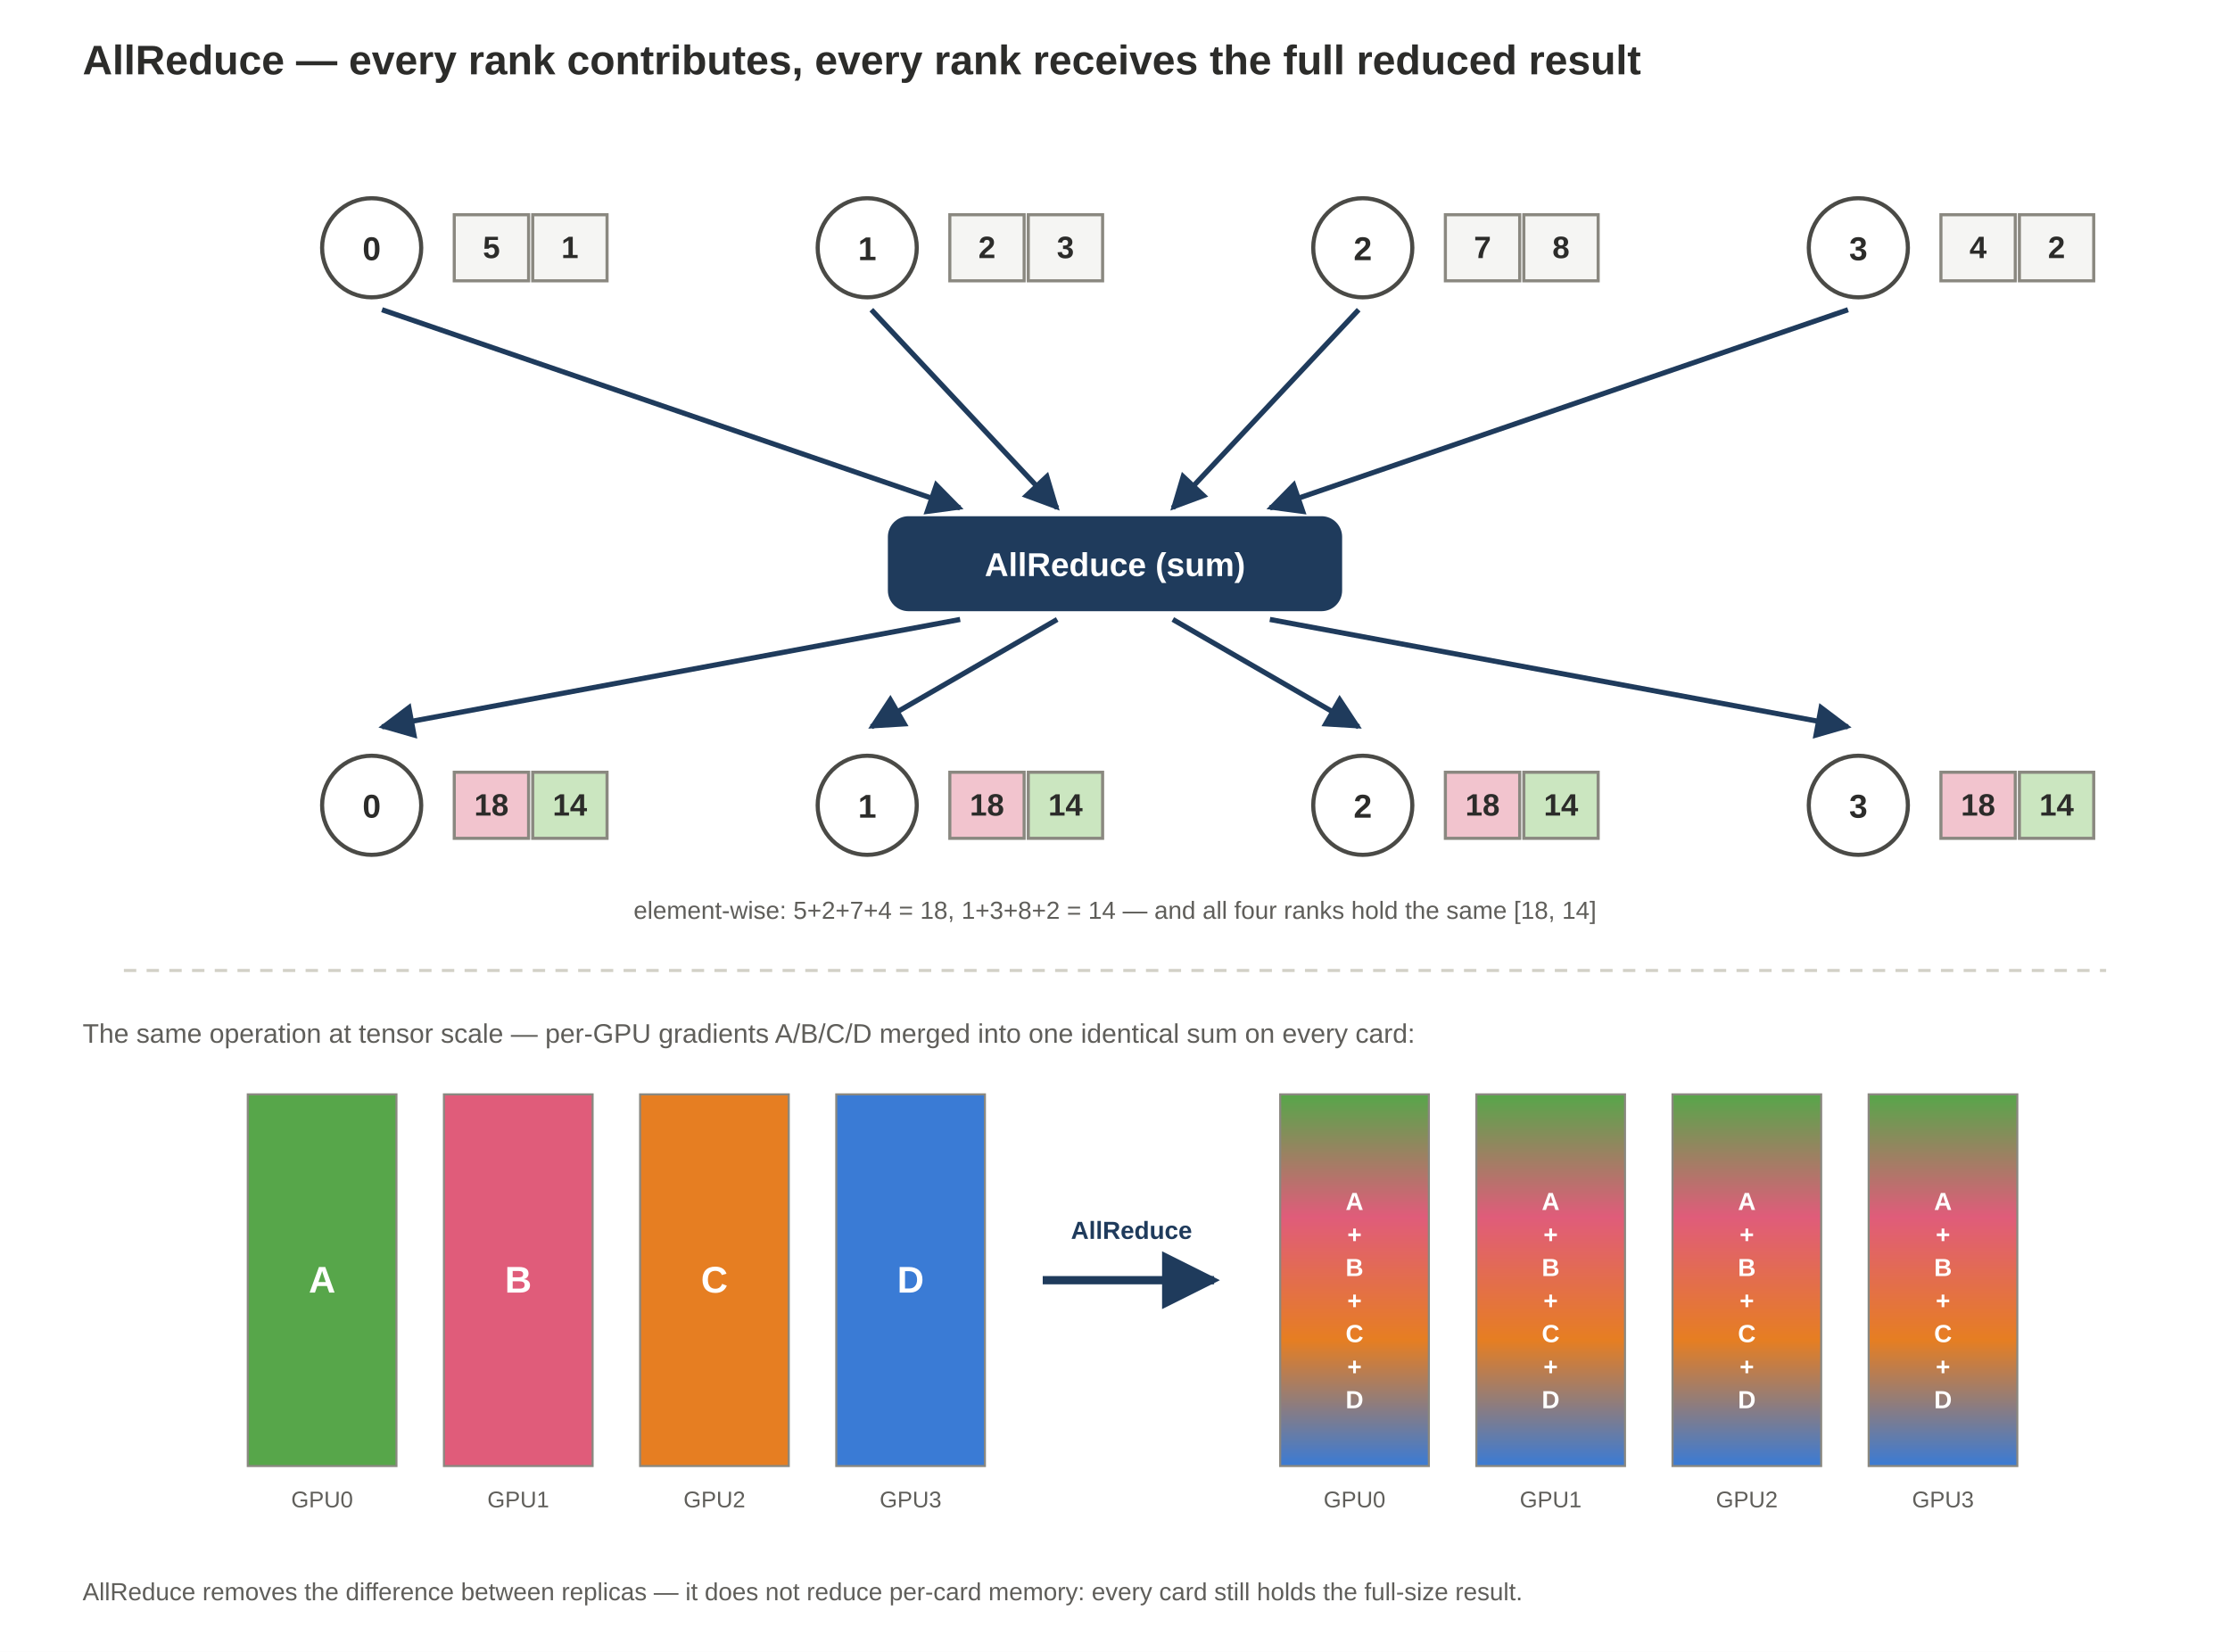
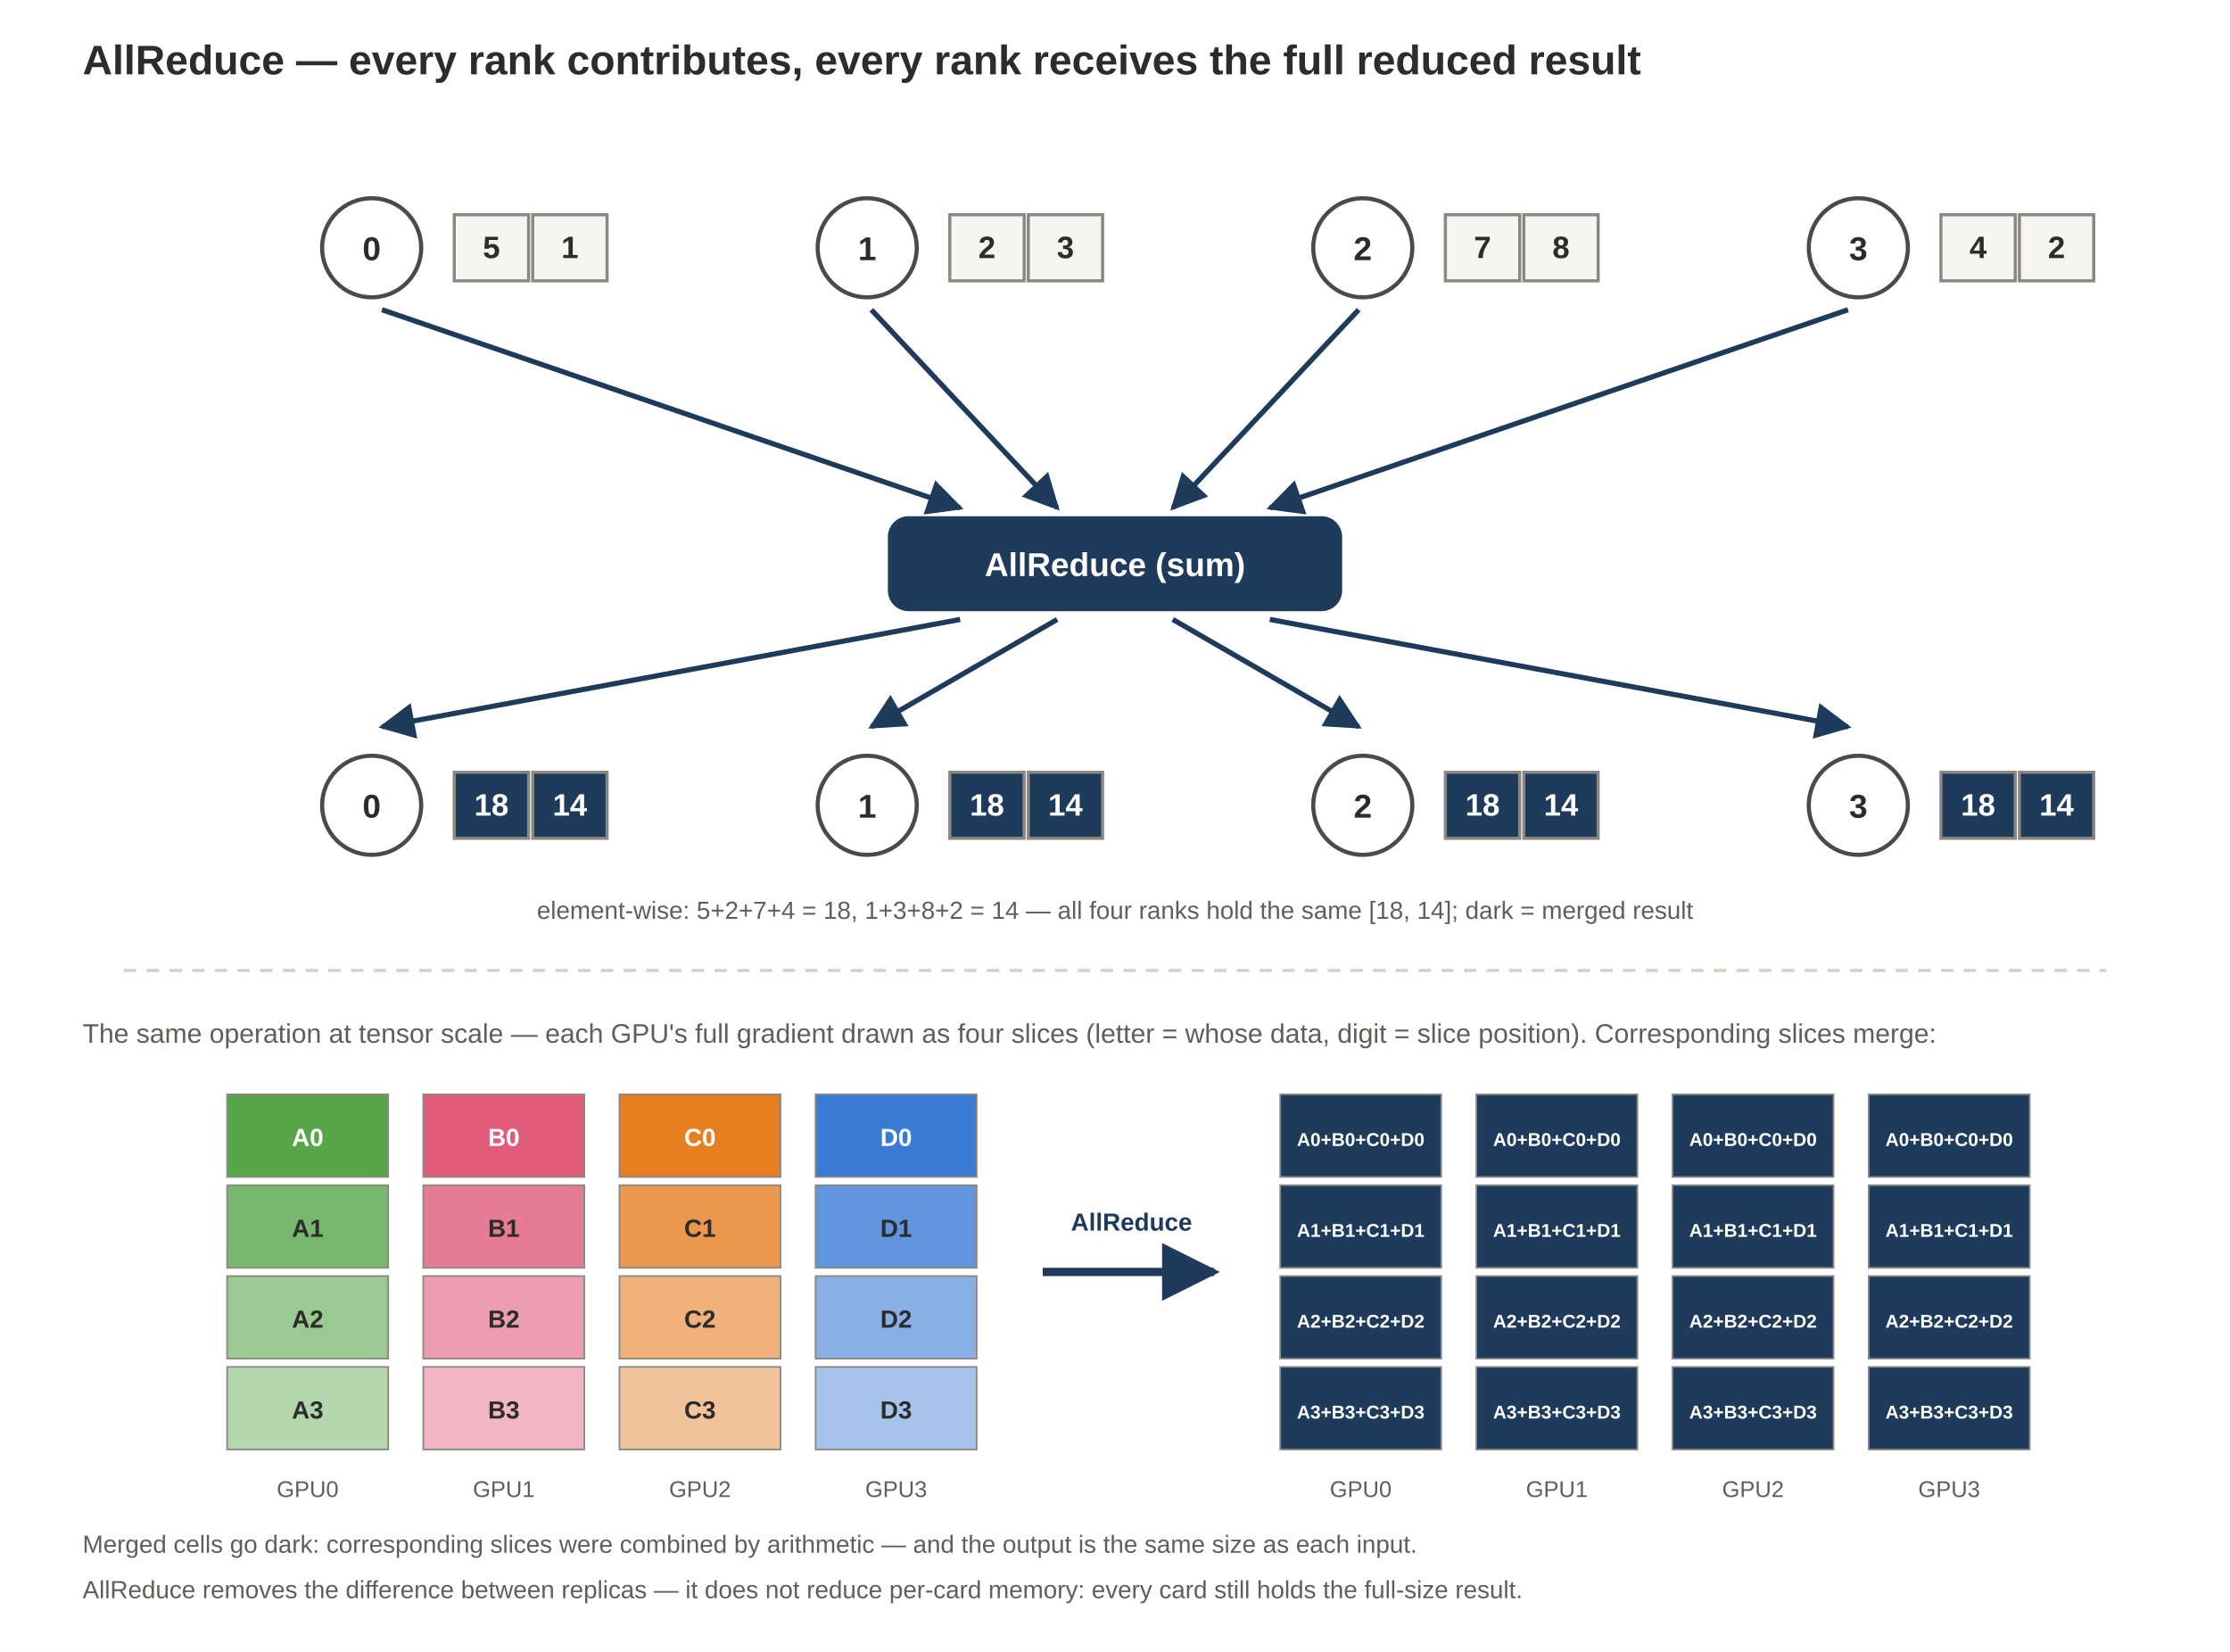
<svg xmlns="http://www.w3.org/2000/svg" width="1080" height="800" viewBox="0 0 1080 800" font-family="Arial, Helvetica, sans-serif">
  <defs>
    <marker id="an" markerWidth="7" markerHeight="7" refX="9" refY="5" viewBox="0 0 10 10" orient="auto">
      <path d="M0,0 L10,5 L0,10 z" fill="#1F3B5C" />
    </marker>
-     <linearGradient id="sumgrad" x1="0" y1="0" x2="0" y2="1">
-       <stop offset="0" stop-color="#57A64A" />
-       <stop offset="0.33" stop-color="#E05C7A" />
-       <stop offset="0.66" stop-color="#E67E22" />
-       <stop offset="1" stop-color="#3A7BD5" />
-     </linearGradient>
  </defs>
  <rect x="0" y="0" width="1080" height="800" fill="#ffffff" />
  <text x="40" y="36" font-size="20" font-weight="bold" fill="#2C2C2A">AllReduce — every rank contributes, every rank receives the full reduced result</text>
  <g stroke="#4A4A46" stroke-width="2" fill="#ffffff">
    <circle cx="180" cy="120" r="24" />
    <circle cx="420" cy="120" r="24" />
    <circle cx="660" cy="120" r="24" />
    <circle cx="900" cy="120" r="24" />
  </g>
  <g font-size="16" font-weight="bold" fill="#2C2C2A" text-anchor="middle">
    <text x="180" y="126">0</text>
    <text x="420" y="126">1</text>
    <text x="660" y="126">2</text>
    <text x="900" y="126">3</text>
  </g>
  <g fill="#F5F5F3" stroke="#8A8880" stroke-width="1.5">
    <rect x="220" y="104" width="36" height="32" />
    <rect x="258" y="104" width="36" height="32" />
    <rect x="460" y="104" width="36" height="32" />
    <rect x="498" y="104" width="36" height="32" />
    <rect x="700" y="104" width="36" height="32" />
    <rect x="738" y="104" width="36" height="32" />
    <rect x="940" y="104" width="36" height="32" />
    <rect x="978" y="104" width="36" height="32" />
  </g>
  <g font-size="15" font-weight="bold" fill="#2C2C2A" text-anchor="middle">
    <text x="238" y="125">5</text>
    <text x="276" y="125">1</text>
    <text x="478" y="125">2</text>
    <text x="516" y="125">3</text>
    <text x="718" y="125">7</text>
    <text x="756" y="125">8</text>
    <text x="958" y="125">4</text>
    <text x="996" y="125">2</text>
  </g>
  <g stroke="#1F3B5C" stroke-width="2.5" marker-end="url(#an)">
    <line x1="185" y1="150" x2="465" y2="246" />
    <line x1="422" y1="150" x2="512" y2="246" />
    <line x1="658" y1="150" x2="568" y2="246" />
    <line x1="895" y1="150" x2="615" y2="246" />
  </g>
  <rect x="430" y="250" width="220" height="46" rx="10" fill="#1F3B5C" />
  <text x="540" y="279" font-size="16" font-weight="bold" fill="#ffffff" text-anchor="middle">AllReduce (sum)</text>
  <g stroke="#1F3B5C" stroke-width="2.5" marker-end="url(#an)">
    <line x1="465" y1="300" x2="185" y2="352" />
    <line x1="512" y1="300" x2="422" y2="352" />
    <line x1="568" y1="300" x2="658" y2="352" />
    <line x1="615" y1="300" x2="895" y2="352" />
  </g>
  <g stroke="#4A4A46" stroke-width="2" fill="#ffffff">
    <circle cx="180" cy="390" r="24" />
    <circle cx="420" cy="390" r="24" />
    <circle cx="660" cy="390" r="24" />
    <circle cx="900" cy="390" r="24" />
  </g>
  <g font-size="16" font-weight="bold" fill="#2C2C2A" text-anchor="middle">
    <text x="180" y="396">0</text>
    <text x="420" y="396">1</text>
    <text x="660" y="396">2</text>
    <text x="900" y="396">3</text>
  </g>
-   <g stroke="#8A8880" stroke-width="1.5">
-     <rect x="220" y="374" width="36" height="32" fill="#F2C4CE" />
-     <rect x="258" y="374" width="36" height="32" fill="#CBE6C0" />
-     <rect x="460" y="374" width="36" height="32" fill="#F2C4CE" />
-     <rect x="498" y="374" width="36" height="32" fill="#CBE6C0" />
-     <rect x="700" y="374" width="36" height="32" fill="#F2C4CE" />
-     <rect x="738" y="374" width="36" height="32" fill="#CBE6C0" />
-     <rect x="940" y="374" width="36" height="32" fill="#F2C4CE" />
-     <rect x="978" y="374" width="36" height="32" fill="#CBE6C0" />
+   <g fill="#1F3B5C" stroke="#8A8880" stroke-width="1.5">
+     <rect x="220" y="374" width="36" height="32" />
+     <rect x="258" y="374" width="36" height="32" />
+     <rect x="460" y="374" width="36" height="32" />
+     <rect x="498" y="374" width="36" height="32" />
+     <rect x="700" y="374" width="36" height="32" />
+     <rect x="738" y="374" width="36" height="32" />
+     <rect x="940" y="374" width="36" height="32" />
+     <rect x="978" y="374" width="36" height="32" />
  </g>
-   <g font-size="15" font-weight="bold" fill="#2C2C2A" text-anchor="middle">
+   <g font-size="15" font-weight="bold" fill="#ffffff" text-anchor="middle">
    <text x="238" y="395">18</text>
    <text x="276" y="395">14</text>
    <text x="478" y="395">18</text>
    <text x="516" y="395">14</text>
    <text x="718" y="395">18</text>
    <text x="756" y="395">14</text>
    <text x="958" y="395">18</text>
    <text x="996" y="395">14</text>
  </g>
-   <text x="540" y="445" font-size="12" fill="#5F5E5A" text-anchor="middle">element-wise: 5+2+7+4 = 18,  1+3+8+2 = 14 — and all four ranks hold the same [18, 14]</text>
+   <text x="540" y="445" font-size="12" fill="#5F5E5A" text-anchor="middle">element-wise: 5+2+7+4 = 18, 1+3+8+2 = 14 — all four ranks hold the same [18, 14]; dark = merged result</text>
  <line x1="60" y1="470" x2="1020" y2="470" stroke="#D3D1C7" stroke-width="1.5" stroke-dasharray="6 5" />
-   <text x="40" y="505" font-size="13" fill="#5F5E5A">The same operation at tensor scale — per-GPU gradients A/B/C/D merged into one identical sum on every card:</text>
-   <g stroke="#8A8880" stroke-width="1">
-     <rect x="120" y="530" width="72" height="180" fill="#57A64A" />
-     <rect x="215" y="530" width="72" height="180" fill="#E05C7A" />
-     <rect x="310" y="530" width="72" height="180" fill="#E67E22" />
-     <rect x="405" y="530" width="72" height="180" fill="#3A7BD5" />
+   <text x="40" y="505" font-size="13" fill="#5F5E5A">The same operation at tensor scale — each GPU's full gradient drawn as four slices (letter = whose data, digit = slice position). Corresponding slices merge:</text>
+   <g stroke="#8A8880" stroke-width="0.8">
+     <rect x="110" y="530" width="78" height="40" fill="#57A64A" />
+     <rect x="110" y="574" width="78" height="40" fill="#57A64A" fill-opacity="0.8" />
+     <rect x="110" y="618" width="78" height="40" fill="#57A64A" fill-opacity="0.6" />
+     <rect x="110" y="662" width="78" height="40" fill="#57A64A" fill-opacity="0.45" />
+     <rect x="205" y="530" width="78" height="40" fill="#E05C7A" />
+     <rect x="205" y="574" width="78" height="40" fill="#E05C7A" fill-opacity="0.8" />
+     <rect x="205" y="618" width="78" height="40" fill="#E05C7A" fill-opacity="0.6" />
+     <rect x="205" y="662" width="78" height="40" fill="#E05C7A" fill-opacity="0.45" />
+     <rect x="300" y="530" width="78" height="40" fill="#E67E22" />
+     <rect x="300" y="574" width="78" height="40" fill="#E67E22" fill-opacity="0.8" />
+     <rect x="300" y="618" width="78" height="40" fill="#E67E22" fill-opacity="0.6" />
+     <rect x="300" y="662" width="78" height="40" fill="#E67E22" fill-opacity="0.45" />
+     <rect x="395" y="530" width="78" height="40" fill="#3A7BD5" />
+     <rect x="395" y="574" width="78" height="40" fill="#3A7BD5" fill-opacity="0.8" />
+     <rect x="395" y="618" width="78" height="40" fill="#3A7BD5" fill-opacity="0.6" />
+     <rect x="395" y="662" width="78" height="40" fill="#3A7BD5" fill-opacity="0.45" />
  </g>
-   <g font-size="18" font-weight="bold" fill="#ffffff" text-anchor="middle">
-     <text x="156" y="626">A</text>
-     <text x="251" y="626">B</text>
-     <text x="346" y="626">C</text>
-     <text x="441" y="626">D</text>
+   <g font-size="12" font-weight="bold" fill="#ffffff" text-anchor="middle">
+     <text x="149" y="555">A0</text>
+     <text x="244" y="555">B0</text>
+     <text x="339" y="555">C0</text>
+     <text x="434" y="555">D0</text>
+   </g>
+   <g font-size="12" font-weight="bold" fill="#2C2C2A" text-anchor="middle">
+     <text x="149" y="599">A1</text>
+     <text x="149" y="643">A2</text>
+     <text x="149" y="687">A3</text>
+     <text x="244" y="599">B1</text>
+     <text x="244" y="643">B2</text>
+     <text x="244" y="687">B3</text>
+     <text x="339" y="599">C1</text>
+     <text x="339" y="643">C2</text>
+     <text x="339" y="687">C3</text>
+     <text x="434" y="599">D1</text>
+     <text x="434" y="643">D2</text>
+     <text x="434" y="687">D3</text>
  </g>
  <g font-size="11" fill="#5F5E5A" text-anchor="middle">
-     <text x="156" y="730">GPU0</text>
-     <text x="251" y="730">GPU1</text>
-     <text x="346" y="730">GPU2</text>
-     <text x="441" y="730">GPU3</text>
+     <text x="149" y="725">GPU0</text>
+     <text x="244" y="725">GPU1</text>
+     <text x="339" y="725">GPU2</text>
+     <text x="434" y="725">GPU3</text>
  </g>
-   <line x1="505" y1="620" x2="588" y2="620" stroke="#1F3B5C" stroke-width="4" marker-end="url(#an)" />
-   <text x="548" y="600" font-size="12" font-weight="bold" fill="#1F3B5C" text-anchor="middle">AllReduce</text>
-   <g stroke="#8A8880" stroke-width="1">
-     <rect x="620" y="530" width="72" height="180" fill="url(#sumgrad)" />
-     <rect x="715" y="530" width="72" height="180" fill="url(#sumgrad)" />
-     <rect x="810" y="530" width="72" height="180" fill="url(#sumgrad)" />
-     <rect x="905" y="530" width="72" height="180" fill="url(#sumgrad)" />
+   <line x1="505" y1="616" x2="588" y2="616" stroke="#1F3B5C" stroke-width="4" marker-end="url(#an)" />
+   <text x="548" y="596" font-size="12" font-weight="bold" fill="#1F3B5C" text-anchor="middle">AllReduce</text>
+   <g stroke="#8A8880" stroke-width="0.8">
+     <rect x="620" y="530" width="78" height="40" fill="#1F3B5C" />
+     <rect x="620" y="574" width="78" height="40" fill="#1F3B5C" />
+     <rect x="620" y="618" width="78" height="40" fill="#1F3B5C" />
+     <rect x="620" y="662" width="78" height="40" fill="#1F3B5C" />
+     <rect x="715" y="530" width="78" height="40" fill="#1F3B5C" />
+     <rect x="715" y="574" width="78" height="40" fill="#1F3B5C" />
+     <rect x="715" y="618" width="78" height="40" fill="#1F3B5C" />
+     <rect x="715" y="662" width="78" height="40" fill="#1F3B5C" />
+     <rect x="810" y="530" width="78" height="40" fill="#1F3B5C" />
+     <rect x="810" y="574" width="78" height="40" fill="#1F3B5C" />
+     <rect x="810" y="618" width="78" height="40" fill="#1F3B5C" />
+     <rect x="810" y="662" width="78" height="40" fill="#1F3B5C" />
+     <rect x="905" y="530" width="78" height="40" fill="#1F3B5C" />
+     <rect x="905" y="574" width="78" height="40" fill="#1F3B5C" />
+     <rect x="905" y="618" width="78" height="40" fill="#1F3B5C" />
+     <rect x="905" y="662" width="78" height="40" fill="#1F3B5C" />
  </g>
-   <g font-size="12" font-weight="bold" fill="#ffffff" text-anchor="middle">
-     <text x="656" y="586">A</text>
-     <text x="656" y="602">+</text>
-     <text x="656" y="618">B</text>
-     <text x="656" y="634">+</text>
-     <text x="656" y="650">C</text>
-     <text x="656" y="666">+</text>
-     <text x="656" y="682">D</text>
-     <text x="751" y="586">A</text>
-     <text x="751" y="602">+</text>
-     <text x="751" y="618">B</text>
-     <text x="751" y="634">+</text>
-     <text x="751" y="650">C</text>
-     <text x="751" y="666">+</text>
-     <text x="751" y="682">D</text>
-     <text x="846" y="586">A</text>
-     <text x="846" y="602">+</text>
-     <text x="846" y="618">B</text>
-     <text x="846" y="634">+</text>
-     <text x="846" y="650">C</text>
-     <text x="846" y="666">+</text>
-     <text x="846" y="682">D</text>
-     <text x="941" y="586">A</text>
-     <text x="941" y="602">+</text>
-     <text x="941" y="618">B</text>
-     <text x="941" y="634">+</text>
-     <text x="941" y="650">C</text>
-     <text x="941" y="666">+</text>
-     <text x="941" y="682">D</text>
+   <g font-size="9" font-weight="bold" fill="#ffffff" text-anchor="middle">
+     <text x="659" y="555">A0+B0+C0+D0</text>
+     <text x="659" y="599">A1+B1+C1+D1</text>
+     <text x="659" y="643">A2+B2+C2+D2</text>
+     <text x="659" y="687">A3+B3+C3+D3</text>
+     <text x="754" y="555">A0+B0+C0+D0</text>
+     <text x="754" y="599">A1+B1+C1+D1</text>
+     <text x="754" y="643">A2+B2+C2+D2</text>
+     <text x="754" y="687">A3+B3+C3+D3</text>
+     <text x="849" y="555">A0+B0+C0+D0</text>
+     <text x="849" y="599">A1+B1+C1+D1</text>
+     <text x="849" y="643">A2+B2+C2+D2</text>
+     <text x="849" y="687">A3+B3+C3+D3</text>
+     <text x="944" y="555">A0+B0+C0+D0</text>
+     <text x="944" y="599">A1+B1+C1+D1</text>
+     <text x="944" y="643">A2+B2+C2+D2</text>
+     <text x="944" y="687">A3+B3+C3+D3</text>
  </g>
  <g font-size="11" fill="#5F5E5A" text-anchor="middle">
-     <text x="656" y="730">GPU0</text>
-     <text x="751" y="730">GPU1</text>
-     <text x="846" y="730">GPU2</text>
-     <text x="941" y="730">GPU3</text>
+     <text x="659" y="725">GPU0</text>
+     <text x="754" y="725">GPU1</text>
+     <text x="849" y="725">GPU2</text>
+     <text x="944" y="725">GPU3</text>
  </g>
-   <text x="40" y="775" font-size="12" fill="#5F5E5A">AllReduce removes the difference between replicas — it does not reduce per-card memory: every card still holds the full-size result.</text>
+   <text x="40" y="752" font-size="12" fill="#5F5E5A">Merged cells go dark: corresponding slices were combined by arithmetic — and the output is the same size as each input.</text>
+   <text x="40" y="774" font-size="12" fill="#5F5E5A">AllReduce removes the difference between replicas — it does not reduce per-card memory: every card still holds the full-size result.</text>
</svg>
